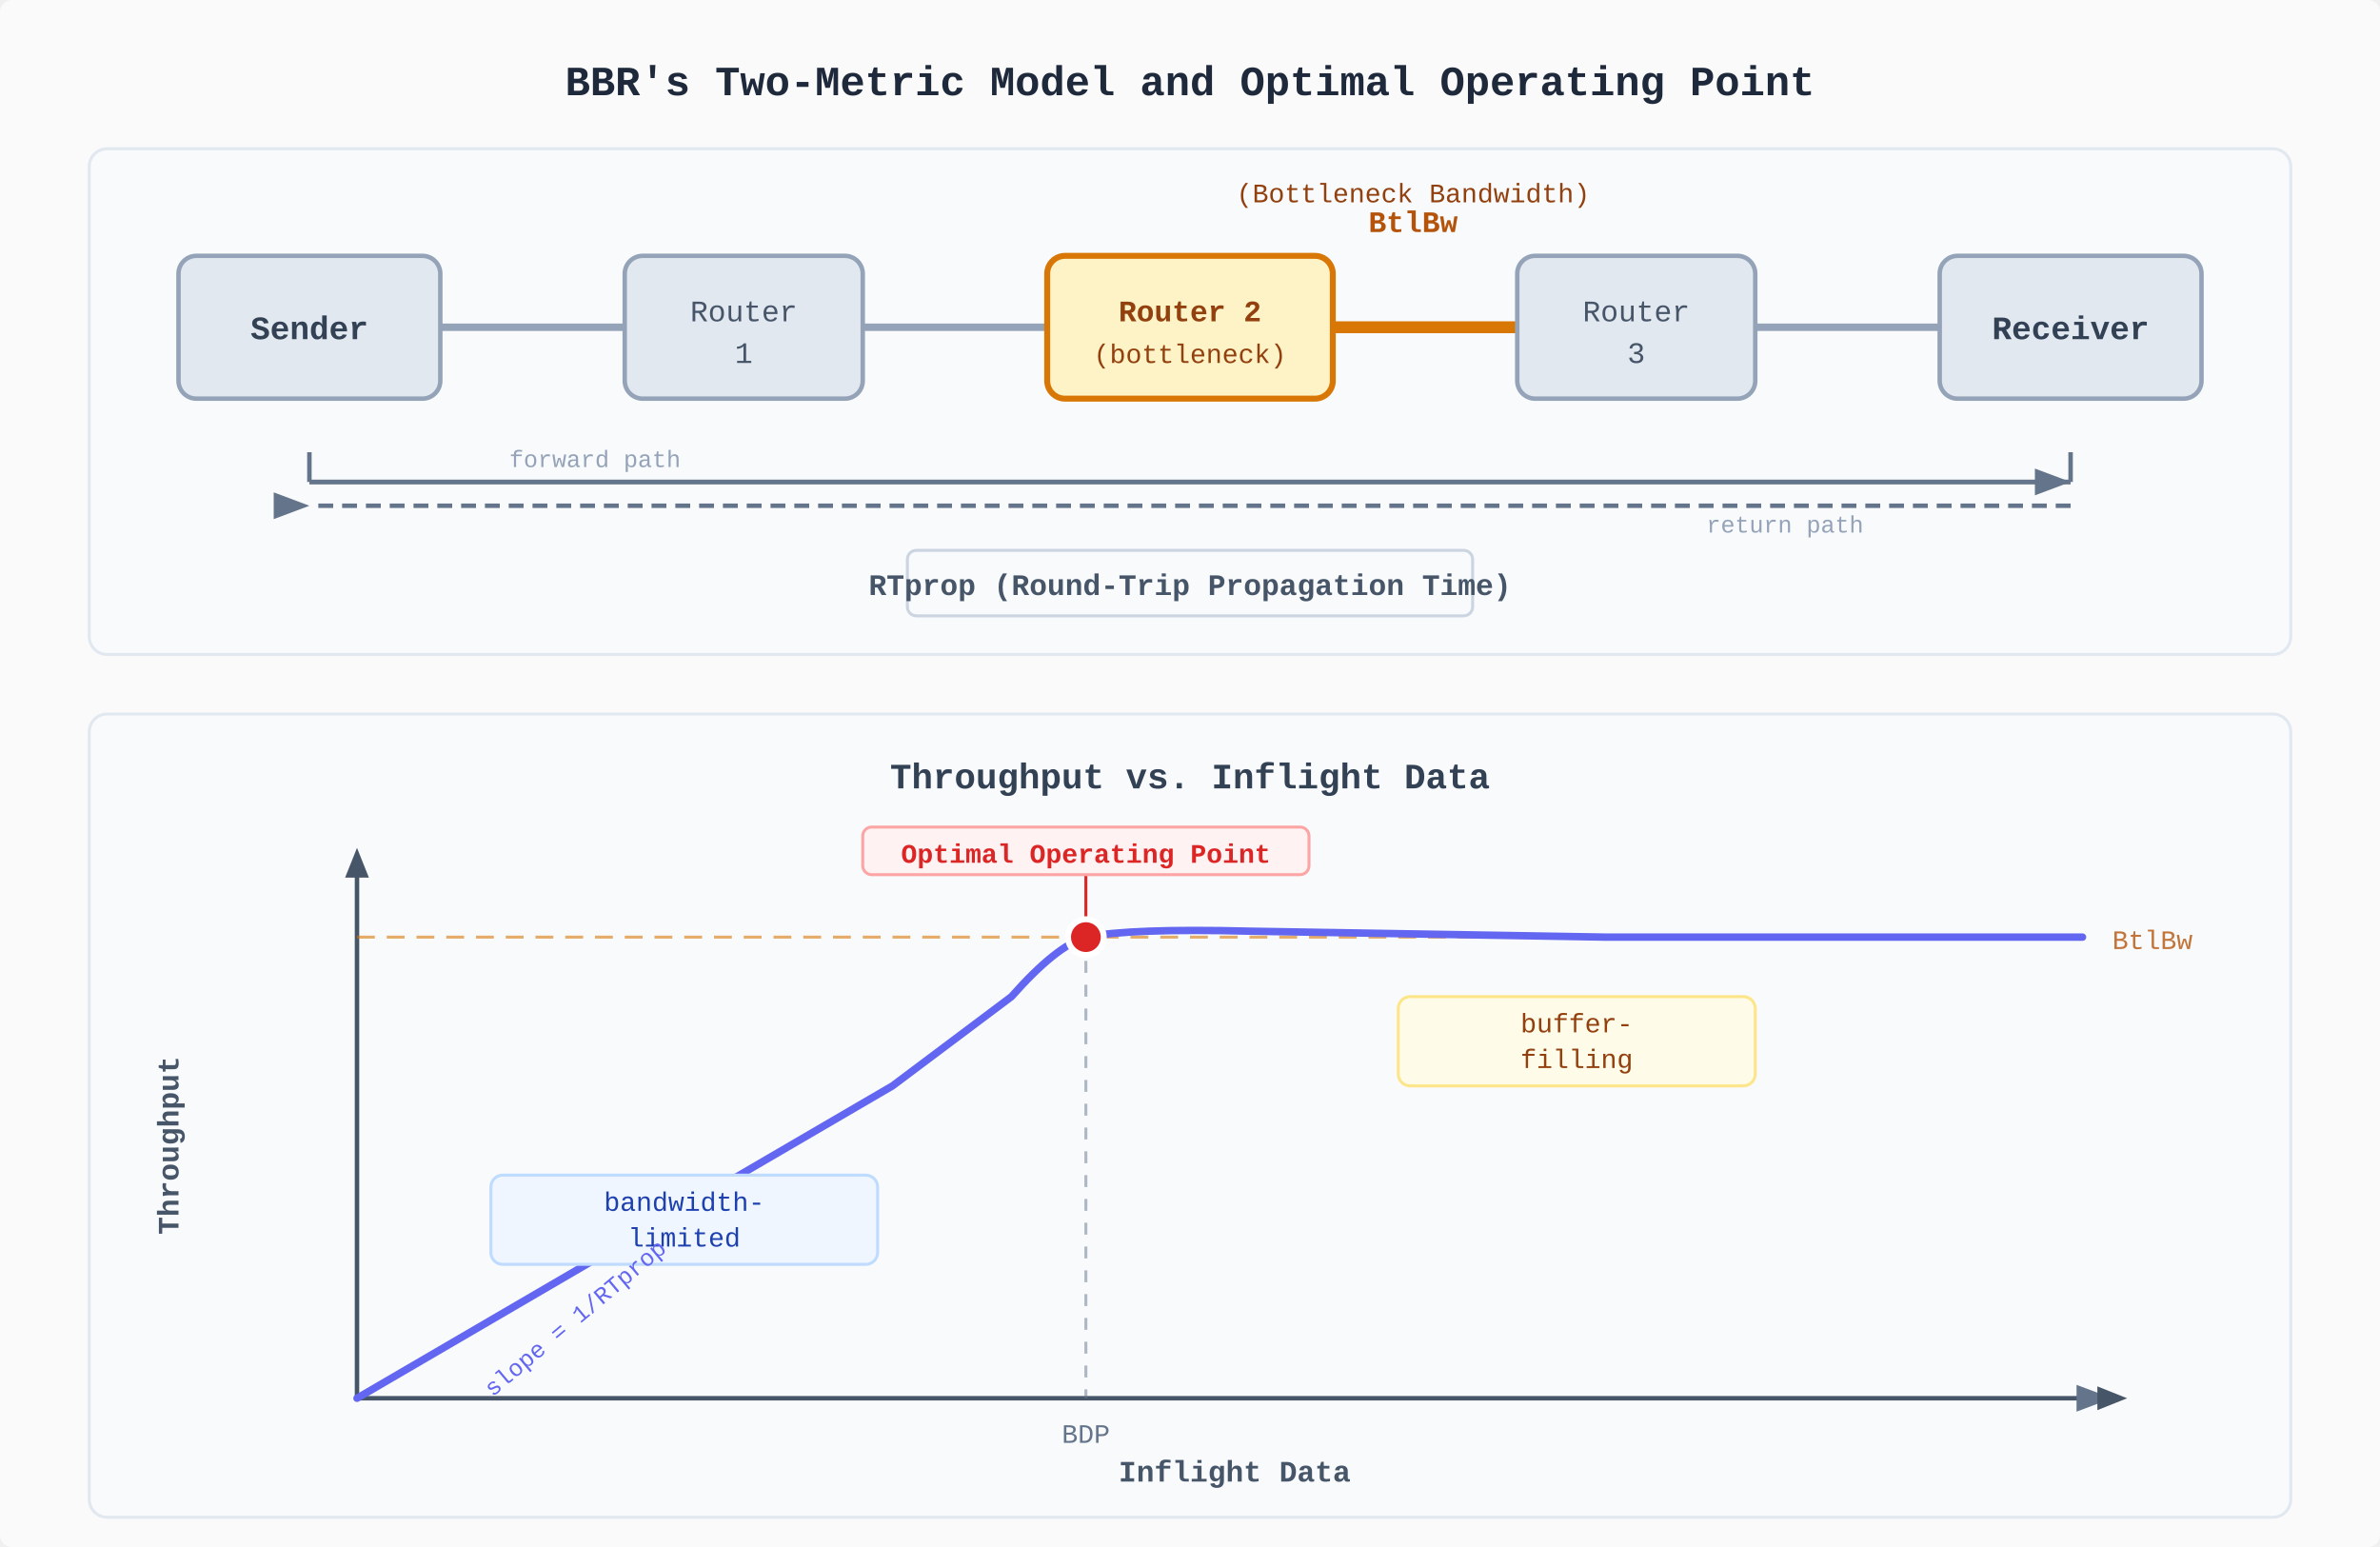
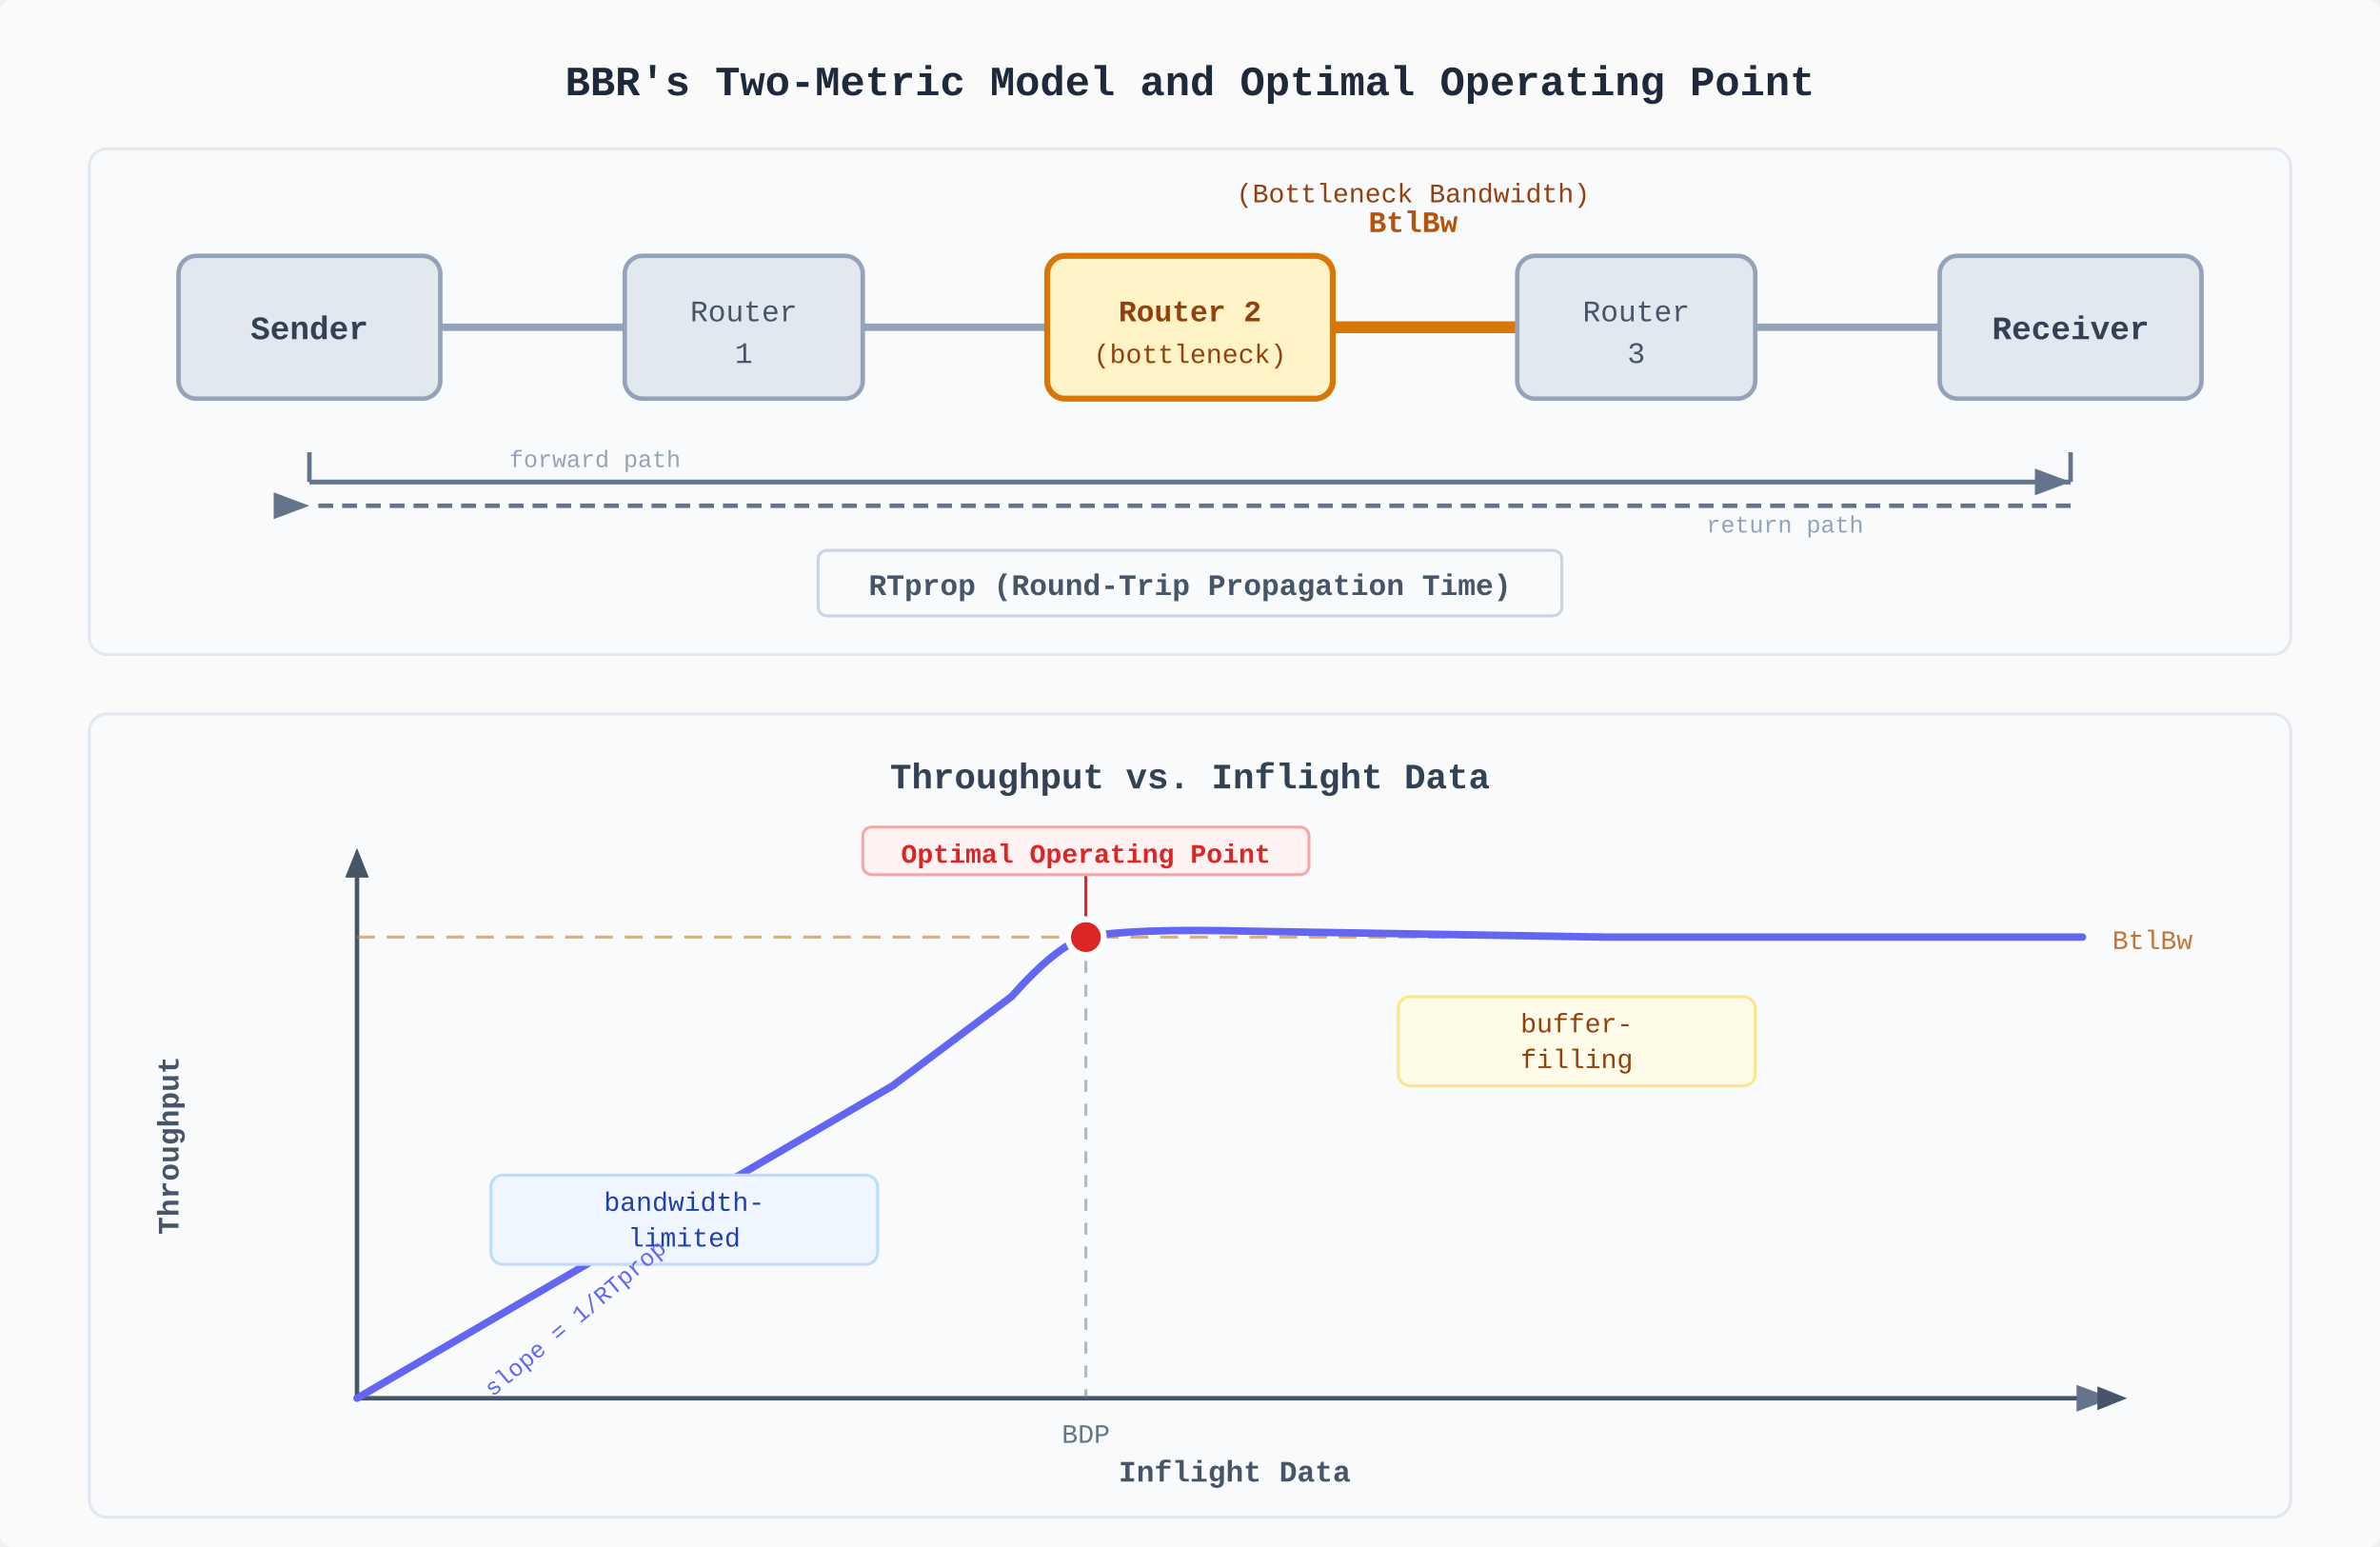
<svg xmlns="http://www.w3.org/2000/svg" viewBox="0 0 800 520" font-family="'SF Mono', 'Consolas', 'Liberation Mono', monospace">
  <defs>
    <marker id="arrowRight" markerWidth="8" markerHeight="6" refX="8" refY="3" orient="auto">
      <path d="M0,0 L8,3 L0,6" fill="#64748b" />
    </marker>
    <marker id="arrowLeft" markerWidth="8" markerHeight="6" refX="0" refY="3" orient="auto">
      <path d="M8,0 L0,3 L8,6" fill="#64748b" />
    </marker>
  </defs>
  <rect width="800" height="520" fill="#fafafa" rx="4" />
  <text x="400" y="32" text-anchor="middle" font-size="14" font-weight="600" fill="#1e293b">BBR's Two-Metric Model and Optimal Operating Point</text>
  <rect x="30" y="50" width="740" height="170" fill="#f8fafc" rx="6" stroke="#e2e8f0" stroke-width="1" />
  <line x1="148" y1="110" x2="210" y2="110" stroke="#94a3b8" stroke-width="2.5" />
  <line x1="290" y1="110" x2="352" y2="110" stroke="#94a3b8" stroke-width="2.5" />
  <line x1="448" y1="110" x2="510" y2="110" stroke="#d97706" stroke-width="4" stroke-dasharray="none" />
  <line x1="590" y1="110" x2="652" y2="110" stroke="#94a3b8" stroke-width="2.5" />
  <rect x="60" y="86" width="88" height="48" rx="6" fill="#e2e8f0" stroke="#94a3b8" stroke-width="1.5" />
  <text x="104" y="114" text-anchor="middle" font-size="11" font-weight="600" fill="#334155">Sender</text>
  <rect x="210" y="86" width="80" height="48" rx="6" fill="#e2e8f0" stroke="#94a3b8" stroke-width="1.5" />
  <text x="250" y="108" text-anchor="middle" font-size="10" fill="#475569">Router</text>
  <text x="250" y="122" text-anchor="middle" font-size="10" fill="#475569">1</text>
  <rect x="352" y="86" width="96" height="48" rx="6" fill="#fef3c7" stroke="#d97706" stroke-width="2" />
  <text x="400" y="108" text-anchor="middle" font-size="10" font-weight="600" fill="#92400e">Router 2</text>
  <text x="400" y="122" text-anchor="middle" font-size="9" fill="#92400e">(bottleneck)</text>
  <rect x="510" y="86" width="80" height="48" rx="6" fill="#e2e8f0" stroke="#94a3b8" stroke-width="1.5" />
  <text x="550" y="108" text-anchor="middle" font-size="10" fill="#475569">Router</text>
  <text x="550" y="122" text-anchor="middle" font-size="10" fill="#475569">3</text>
  <rect x="652" y="86" width="88" height="48" rx="6" fill="#e2e8f0" stroke="#94a3b8" stroke-width="1.5" />
  <text x="696" y="114" text-anchor="middle" font-size="11" font-weight="600" fill="#334155">Receiver</text>
  <text x="475" y="78" text-anchor="middle" font-size="10" font-weight="600" fill="#b45309">BtlBw</text>
  <text x="475" y="68" text-anchor="middle" font-size="9" fill="#92400e">(Bottleneck Bandwidth)</text>
  <line x1="104" y1="152" x2="104" y2="162" stroke="#64748b" stroke-width="1.5" />
  <line x1="104" y1="162" x2="696" y2="162" stroke="#64748b" stroke-width="1.5" />
  <line x1="696" y1="152" x2="696" y2="162" stroke="#64748b" stroke-width="1.5" />
  <line x1="696" y1="170" x2="104" y2="170" stroke="#64748b" stroke-width="1.5" stroke-dasharray="5,3" marker-end="url(#arrowLeft)" />
  <line x1="104" y1="162" x2="696" y2="162" stroke="#64748b" stroke-width="1.5" marker-end="url(#arrowRight)" />
-   <rect x="305" y="185" width="190" height="22" rx="3" fill="#f8fafc" stroke="#cbd5e1" stroke-width="1" />
+   <rect x="275" y="185" width="250" height="22" rx="3" fill="#f8fafc" stroke="#cbd5e1" stroke-width="1" />
  <text x="400" y="200" text-anchor="middle" font-size="10" font-weight="600" fill="#475569">RTprop (Round-Trip Propagation Time)</text>
  <text x="200" y="157" text-anchor="middle" font-size="8" fill="#94a3b8">forward path</text>
  <text x="600" y="179" text-anchor="middle" font-size="8" fill="#94a3b8">return path</text>
  <rect x="30" y="240" width="740" height="270" fill="#f8fafc" rx="6" stroke="#e2e8f0" stroke-width="1" />
  <text x="400" y="265" text-anchor="middle" font-size="12" font-weight="600" fill="#334155">Throughput vs. Inflight Data</text>
  <line x1="120" y1="290" x2="120" y2="470" stroke="#475569" stroke-width="1.5" />
  <line x1="120" y1="470" x2="710" y2="470" stroke="#475569" stroke-width="1.5" marker-end="url(#arrowRight)" />
  <polygon points="120,285 116,295 124,295" fill="#475569" />
  <polygon points="715,470 705,466 705,474" fill="#475569" />
  <text x="60" y="385" text-anchor="middle" font-size="10" font-weight="600" fill="#475569" transform="rotate(-90,60,385)">Throughput</text>
  <text x="415" y="498" text-anchor="middle" font-size="10" font-weight="600" fill="#475569">Inflight Data</text>
  <line x1="120" y1="315" x2="700" y2="315" stroke="#d97706" stroke-width="1" stroke-dasharray="6,4" opacity="0.6" />
  <text x="710" y="319" text-anchor="start" font-size="9" fill="#b45309" opacity="0.8">BtlBw</text>
  <line x1="365" y1="315" x2="365" y2="470" stroke="#64748b" stroke-width="1" stroke-dasharray="4,4" opacity="0.5" />
  <text x="365" y="485" text-anchor="middle" font-size="9" fill="#64748b">BDP</text>
  <path d="M 120,470            L 180,435            L 240,400            L 300,365            L 340,335            Q 355,318 365,315            Q 380,312 420,313            Q 480,314 540,315            L 600,315            L 660,315            L 700,315" fill="none" stroke="#6366f1" stroke-width="2.5" stroke-linecap="round" stroke-linejoin="round" />
  <circle cx="365" cy="315" r="6" fill="#dc2626" stroke="#fff" stroke-width="2" />
  <line x1="365" y1="308" x2="365" y2="292" stroke="#dc2626" stroke-width="1" />
  <rect x="290" y="278" width="150" height="16" rx="3" fill="#fef2f2" stroke="#fca5a5" stroke-width="1" />
  <text x="365" y="290" text-anchor="middle" font-size="9" font-weight="600" fill="#dc2626">Optimal Operating Point</text>
  <rect x="165" y="395" width="130" height="30" rx="4" fill="#eff6ff" stroke="#bfdbfe" stroke-width="1" />
  <text x="230" y="407" text-anchor="middle" font-size="9" fill="#1e40af">bandwidth-</text>
  <text x="230" y="419" text-anchor="middle" font-size="9" fill="#1e40af">limited</text>
  <rect x="470" y="335" width="120" height="30" rx="4" fill="#fefce8" stroke="#fde68a" stroke-width="1" />
  <text x="530" y="347" text-anchor="middle" font-size="9" fill="#92400e">buffer-</text>
  <text x="530" y="359" text-anchor="middle" font-size="9" fill="#92400e">filling</text>
  <text x="195" y="445" text-anchor="middle" font-size="8" fill="#6366f1" transform="rotate(-40,195,445)">slope = 1/RTprop</text>
</svg>
